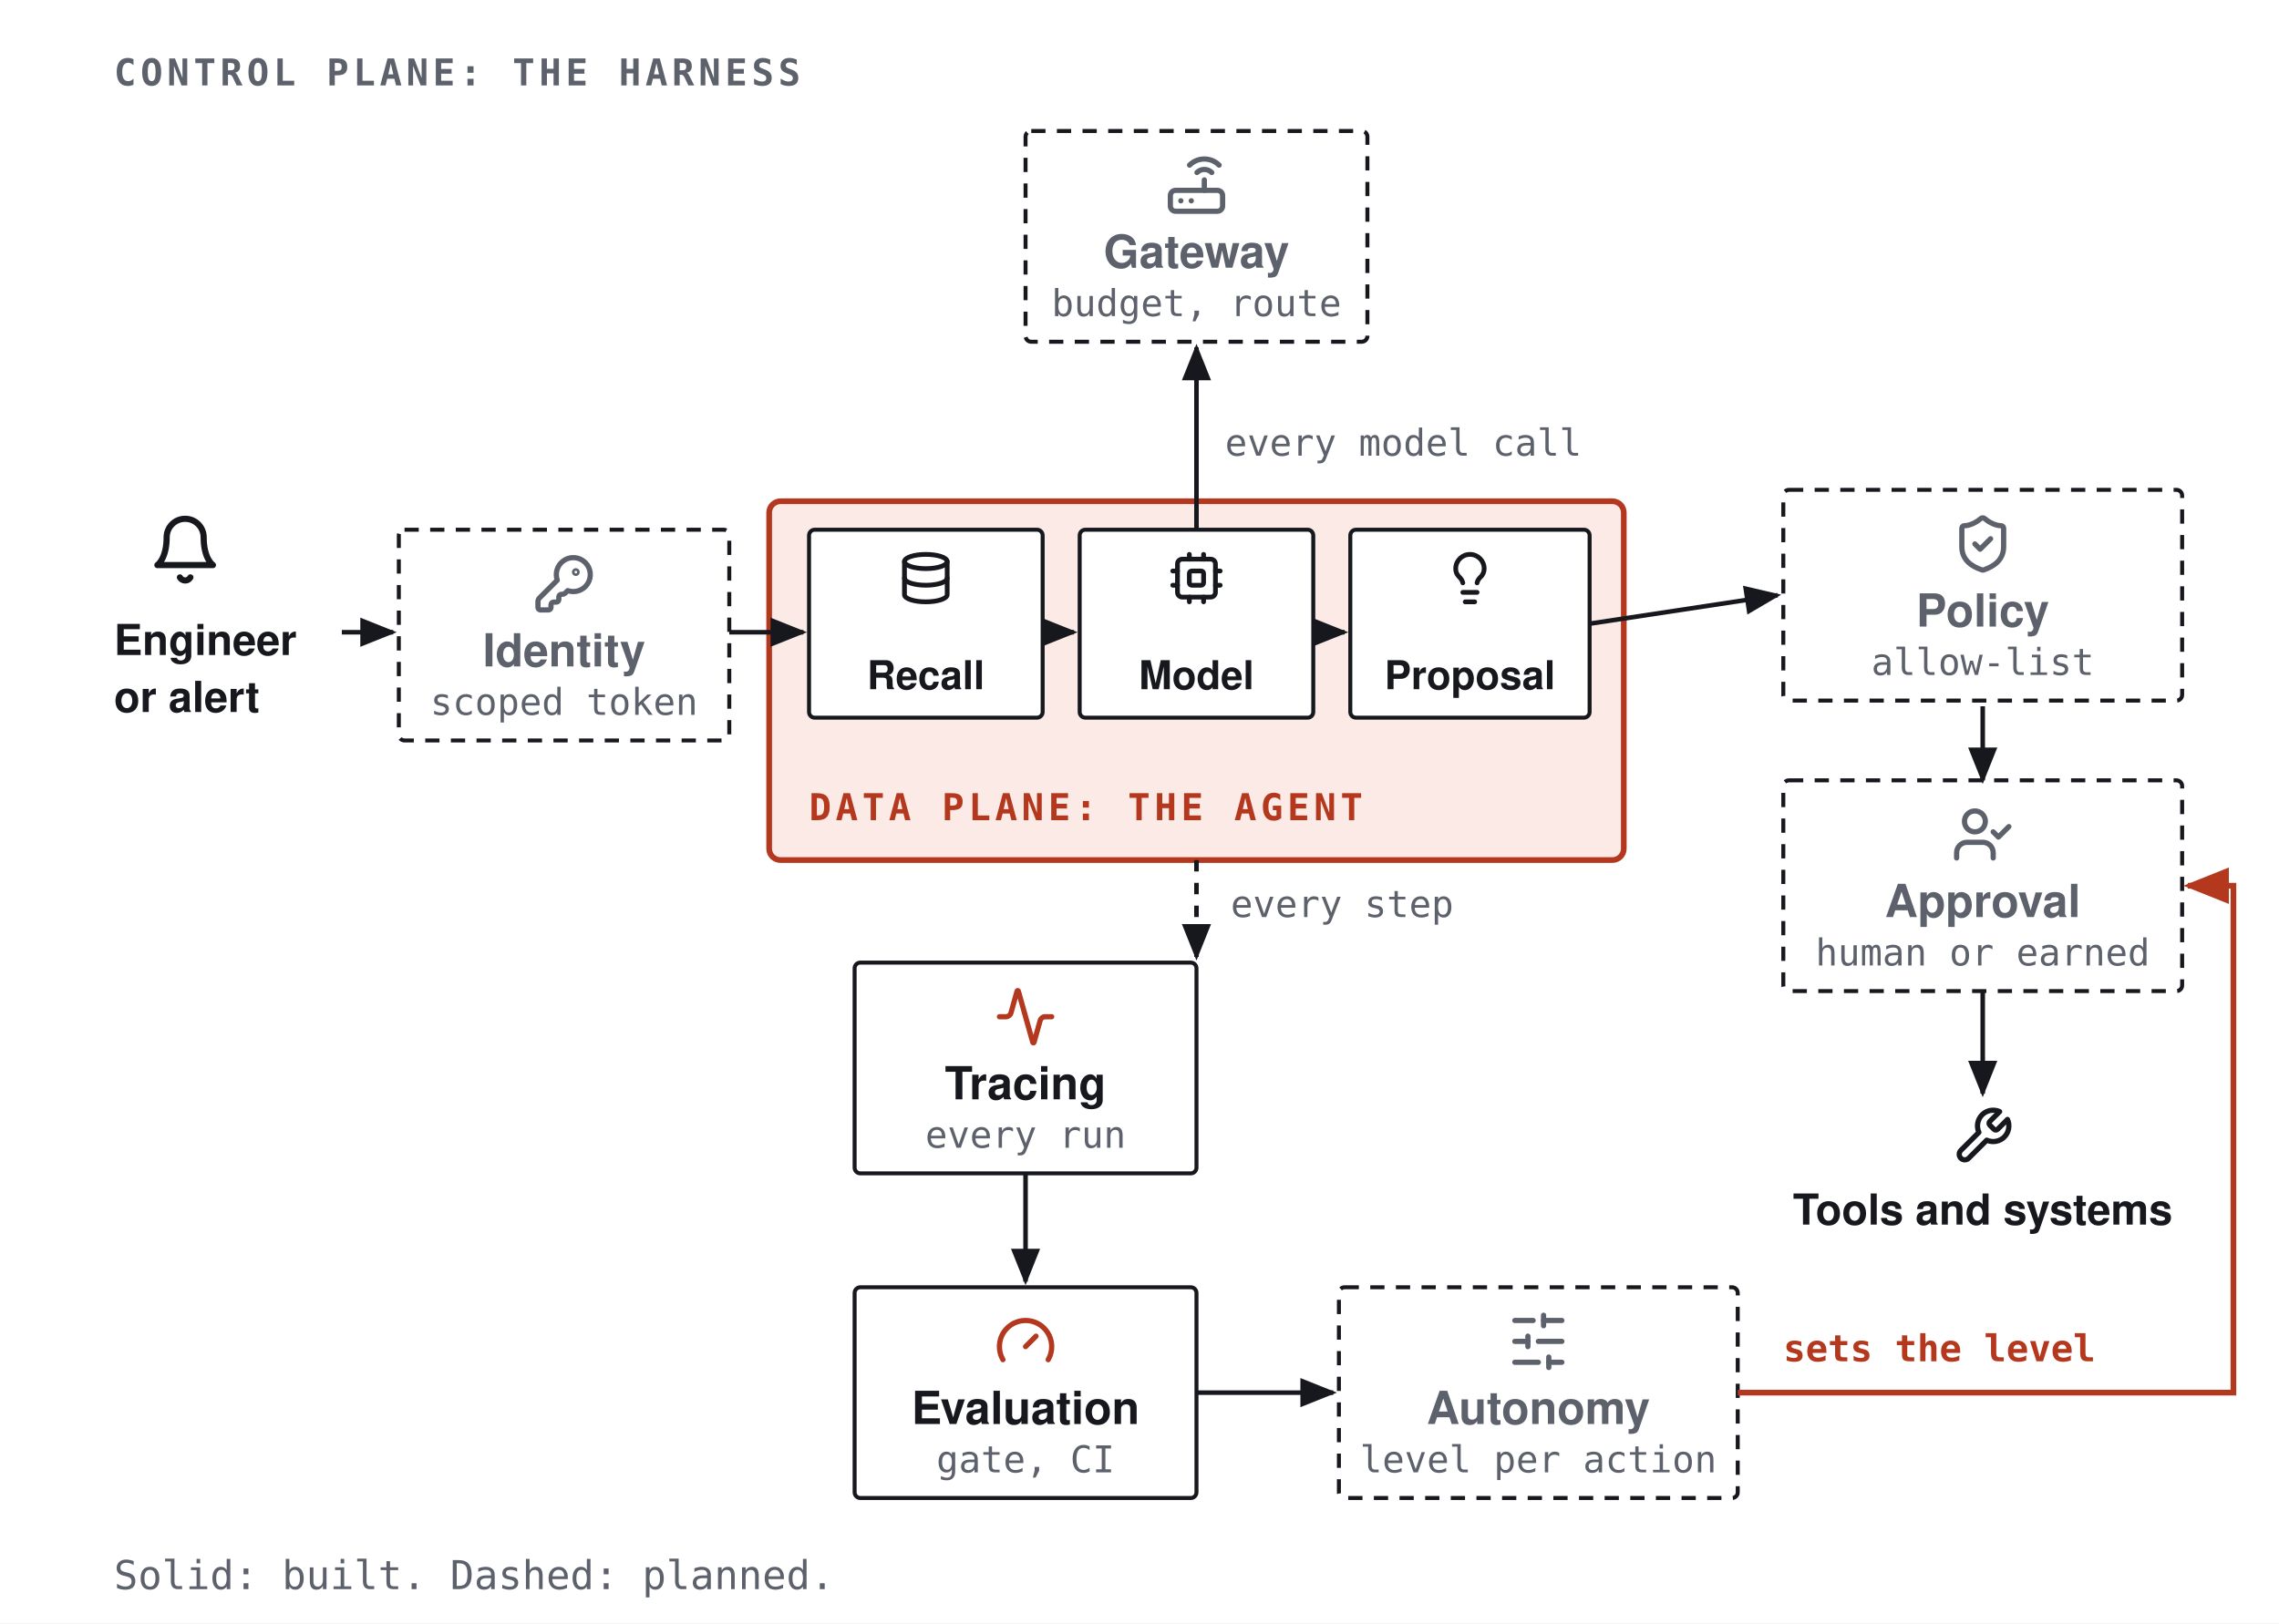
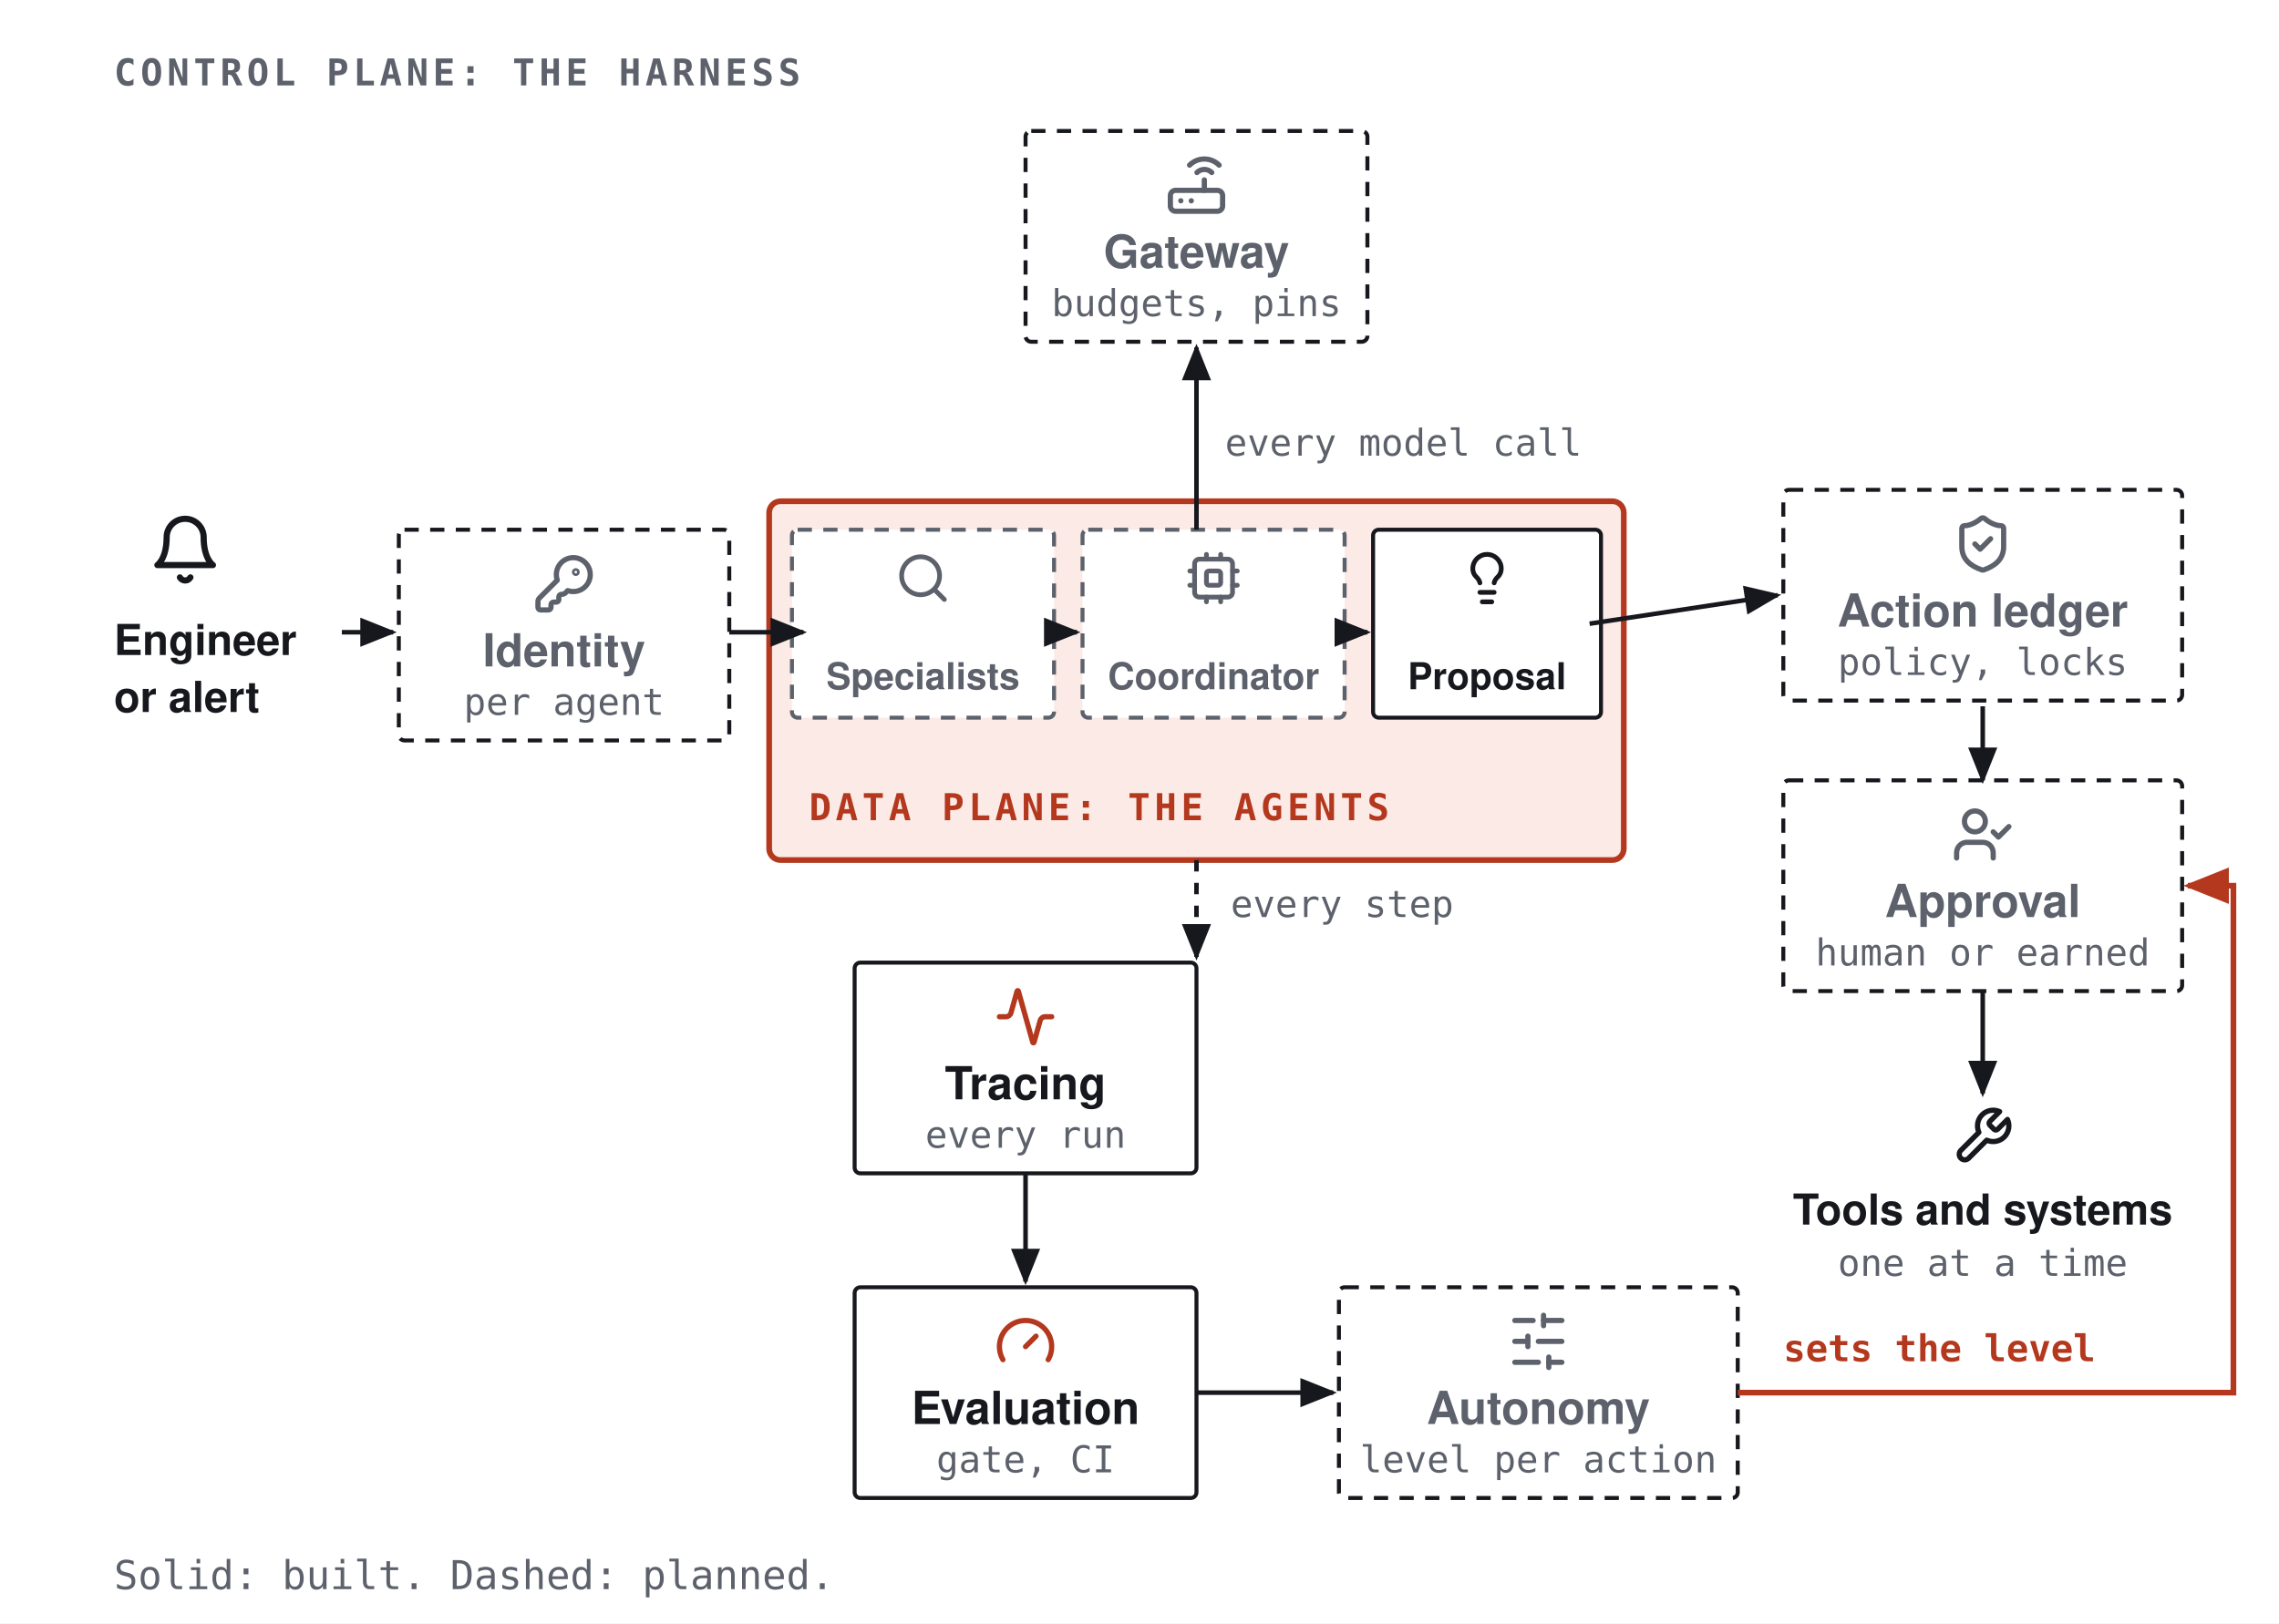
- <svg xmlns="http://www.w3.org/2000/svg" viewBox="0 0 800 570" width="800" height="570" role="img" aria-label="The two planes. The data plane is the agent: recall, model reasoning and a proposed action. The control plane is the harness, a checkpoint on every path in and out of it. An identity broker issues a scoped token per call. Every model call goes through a gateway. A proposed action passes policy, then approval, before it reaches tools and systems. Every step is traced, traces feed evaluation, and evaluation sets the autonomy level of each action class, which approval applies. Tracing and evaluation are built; the other checkpoints are planned.">
+ <svg xmlns="http://www.w3.org/2000/svg" viewBox="0 0 800 570" width="800" height="570" role="img" aria-label="The two planes. The data plane is the agents: read-only specialists investigate in parallel, a coordinator merges their findings and proposes one action. The control plane is the harness, a checkpoint on every path in and out of it. An identity broker issues a token per call, scoped to one agent, tool and resource. Every model call goes through a gateway with budgets per agent and per team. Every proposal, from any agent, passes the action ledger, then approval, before it reaches tools and systems, one action at a time. Every step is traced, traces feed evaluation, and evaluation sets the autonomy level of each action class, which approval applies. Tracing and evaluation are built, and so is the proposal; the specialists, the coordinator and the other checkpoints are planned.">
  <defs>
    <marker id="ah" viewBox="0 0 10 10" refX="9" refY="5" markerWidth="8" markerHeight="8" orient="auto">
      <path d="M0,1 L10,5 L0,9 z" fill="#16181D" />
    </marker>
    <marker id="ar" viewBox="0 0 10 10" refX="9" refY="5" markerWidth="8" markerHeight="8" orient="auto">
      <path d="M0,1 L10,5 L0,9 z" fill="#B4381E" />
    </marker>
  </defs>
  <rect width="800" height="570" fill="#FFFFFF" />
  <text x="40" y="30" font-family="Menlo, 'SF Mono', Consolas, monospace" font-size="13" fill="#5C616B" font-weight="700" text-anchor="start" letter-spacing="1.5">CONTROL PLANE: THE HARNESS</text>
  <rect x="270" y="176" width="300" height="126" rx="4" fill="#FBEAE5" stroke="#B4381E" stroke-width="2" />
-   <text x="284" y="288" font-family="Menlo, 'SF Mono', Consolas, monospace" font-size="13" fill="#B4381E" font-weight="700" text-anchor="start" letter-spacing="1.5">DATA PLANE: THE AGENT</text>
-   <rect x="284" y="186" width="82" height="66" rx="2" fill="#FFFFFF" stroke="#16181D" stroke-width="1.4" />
-   <g transform="translate(315.0,193) scale(0.833)" fill="none" stroke="#16181D" stroke-width="2" stroke-linecap="round" stroke-linejoin="round">
-     <ellipse cx="12" cy="5" rx="9" ry="3" />
-     <path d="M3 5V19A9 3 0 0 0 21 19V5" />
-     <path d="M3 12A9 3 0 0 0 21 12" />
+   <text x="284" y="288" font-family="Menlo, 'SF Mono', Consolas, monospace" font-size="13" fill="#B4381E" font-weight="700" text-anchor="start" letter-spacing="1.5">DATA PLANE: THE AGENTS</text>
+   <rect x="278" y="186" width="92" height="66" rx="2" fill="#FFFFFF" stroke="#5C616B" stroke-width="1.4" stroke-dasharray="5 4" />
+   <g transform="translate(314.0,193) scale(0.833)" fill="none" stroke="#5C616B" stroke-width="2" stroke-linecap="round" stroke-linejoin="round">
+     <circle cx="11" cy="11" r="8" />
+     <path d="m21 21-4.3-4.3" />
  </g>
-   <text x="325.0" y="242" font-family="'Helvetica Neue', Helvetica, Arial, sans-serif" font-size="14" fill="#16181D" font-weight="700" text-anchor="middle">Recall</text>
-   <rect x="379" y="186" width="82" height="66" rx="2" fill="#FFFFFF" stroke="#16181D" stroke-width="1.4" />
-   <g transform="translate(410.0,193) scale(0.833)" fill="none" stroke="#16181D" stroke-width="2" stroke-linecap="round" stroke-linejoin="round">
+   <text x="324.0" y="242" font-family="'Helvetica Neue', Helvetica, Arial, sans-serif" font-size="13" fill="#5C616B" font-weight="700" text-anchor="middle">Specialists</text>
+   <rect x="380" y="186" width="92" height="66" rx="2" fill="#FFFFFF" stroke="#5C616B" stroke-width="1.4" stroke-dasharray="5 4" />
+   <g transform="translate(416.0,193) scale(0.833)" fill="none" stroke="#5C616B" stroke-width="2" stroke-linecap="round" stroke-linejoin="round">
    <rect width="16" height="16" x="4" y="4" rx="2" />
    <rect width="6" height="6" x="9" y="9" rx="1" />
    <path d="M15 2v2" />
    <path d="M15 20v2" />
    <path d="M2 15h2" />
    <path d="M2 9h2" />
    <path d="M20 15h2" />
    <path d="M20 9h2" />
    <path d="M9 2v2" />
    <path d="M9 20v2" />
  </g>
-   <text x="420.0" y="242" font-family="'Helvetica Neue', Helvetica, Arial, sans-serif" font-size="14" fill="#16181D" font-weight="700" text-anchor="middle">Model</text>
-   <rect x="474" y="186" width="84" height="66" rx="2" fill="#FFFFFF" stroke="#16181D" stroke-width="1.4" />
-   <g transform="translate(506.0,193) scale(0.833)" fill="none" stroke="#16181D" stroke-width="2" stroke-linecap="round" stroke-linejoin="round">
+   <text x="426.0" y="242" font-family="'Helvetica Neue', Helvetica, Arial, sans-serif" font-size="13" fill="#5C616B" font-weight="700" text-anchor="middle">Coordinator</text>
+   <rect x="482" y="186" width="80" height="66" rx="2" fill="#FFFFFF" stroke="#16181D" stroke-width="1.4" />
+   <g transform="translate(512.0,193) scale(0.833)" fill="none" stroke="#16181D" stroke-width="2" stroke-linecap="round" stroke-linejoin="round">
    <path d="M15 14c.2-1 .7-1.7 1.5-2.5 1-.9 1.5-2.2 1.5-3.5A6 6 0 0 0 6 8c0 1 .2 2.2 1.5 3.5.7.7 1.3 1.5 1.5 2.5" />
    <path d="M9 18h6" />
    <path d="M10 22h4" />
  </g>
-   <text x="516.0" y="242" font-family="'Helvetica Neue', Helvetica, Arial, sans-serif" font-size="14" fill="#16181D" font-weight="700" text-anchor="middle">Proposal</text>
-   <path d="M366,222 L377,222" fill="none" stroke="#16181D" stroke-width="1.6" marker-end="url(#ah)" />
-   <path d="M461,222 L472,222" fill="none" stroke="#16181D" stroke-width="1.6" marker-end="url(#ah)" />
+   <text x="522.0" y="242" font-family="'Helvetica Neue', Helvetica, Arial, sans-serif" font-size="13" fill="#16181D" font-weight="700" text-anchor="middle">Proposal</text>
+   <path d="M370,222 L378,222" fill="none" stroke="#16181D" stroke-width="1.6" marker-end="url(#ah)" />
+   <path d="M472,222 L480,222" fill="none" stroke="#16181D" stroke-width="1.6" marker-end="url(#ah)" />
  <g transform="translate(52,180) scale(1.083)" fill="none" stroke="#16181D" stroke-width="2" stroke-linecap="round" stroke-linejoin="round">
    <path d="M6 8a6 6 0 0 1 12 0c0 7 3 9 3 9H3s3-2 3-9" />
    <path d="M10.3 21a1.94 1.94 0 0 0 3.4 0" />
  </g>
  <text x="40" y="230" font-family="'Helvetica Neue', Helvetica, Arial, sans-serif" font-size="15" fill="#16181D" font-weight="700" text-anchor="start">Engineer</text>
  <text x="40" y="250" font-family="'Helvetica Neue', Helvetica, Arial, sans-serif" font-size="15" fill="#16181D" font-weight="700" text-anchor="start">or alert</text>
  <path d="M120,222 L138,222" fill="none" stroke="#16181D" stroke-width="1.6" marker-end="url(#ah)" />
  <rect x="140" y="186" width="116" height="74" rx="2" fill="#FFFFFF" stroke="#16181D" stroke-width="1.4" stroke-dasharray="5 4" />
  <text x="198.0" y="210" font-family="Menlo, 'SF Mono', Consolas, monospace" font-size="13" fill="#5C616B" font-weight="400" text-anchor="middle" letter-spacing="1.2" />
  <text x="198.0" y="238" font-family="'Helvetica Neue', Helvetica, Arial, sans-serif" font-size="21" fill="#16181D" font-weight="700" text-anchor="middle" />
  <text x="198.0" y="262" font-family="Menlo, 'SF Mono', Consolas, monospace" font-size="13" fill="#5C616B" font-weight="400" text-anchor="middle" />
  <g transform="translate(187.0,194) scale(0.917)" fill="none" stroke="#5C616B" stroke-width="2" stroke-linecap="round" stroke-linejoin="round">
    <path d="M2.586 17.414A2 2 0 0 0 2 18.828V21a1 1 0 0 0 1 1h3a1 1 0 0 0 1-1v-1a1 1 0 0 1 1-1h1a1 1 0 0 0 1-1v-1a1 1 0 0 1 1-1h.172a2 2 0 0 0 1.414-.586l.814-.814a6.5 6.5 0 1 0-4-4z" />
    <circle cx="16.5" cy="7.5" r=".5" />
  </g>
  <text x="198.0" y="234" font-family="'Helvetica Neue', Helvetica, Arial, sans-serif" font-size="16" fill="#5C616B" font-weight="700" text-anchor="middle">Identity</text>
-   <text x="198.0" y="251" font-family="Menlo, 'SF Mono', Consolas, monospace" font-size="13" fill="#5C616B" font-weight="400" text-anchor="middle">scoped token</text>
+   <text x="198.0" y="251" font-family="Menlo, 'SF Mono', Consolas, monospace" font-size="13" fill="#5C616B" font-weight="400" text-anchor="middle">per agent</text>
  <path d="M256,222 L282,222" fill="none" stroke="#16181D" stroke-width="1.6" marker-end="url(#ah)" />
  <rect x="360" y="46" width="120" height="74" rx="2" fill="#FFFFFF" stroke="#16181D" stroke-width="1.4" stroke-dasharray="5 4" />
  <text x="420.0" y="70" font-family="Menlo, 'SF Mono', Consolas, monospace" font-size="13" fill="#5C616B" font-weight="400" text-anchor="middle" letter-spacing="1.2" />
  <text x="420.0" y="98" font-family="'Helvetica Neue', Helvetica, Arial, sans-serif" font-size="21" fill="#16181D" font-weight="700" text-anchor="middle" />
  <text x="420.0" y="122" font-family="Menlo, 'SF Mono', Consolas, monospace" font-size="13" fill="#5C616B" font-weight="400" text-anchor="middle" />
  <g transform="translate(409.0,54) scale(0.917)" fill="none" stroke="#5C616B" stroke-width="2" stroke-linecap="round" stroke-linejoin="round">
    <rect width="20" height="8" x="2" y="14" rx="2" />
    <path d="M6.01 18H6" />
    <path d="M10.01 18H10" />
    <path d="M15 10v4" />
    <path d="M17.84 7.17a4 4 0 0 0-5.66 0" />
    <path d="M20.66 4.34a8 8 0 0 0-11.31 0" />
  </g>
  <text x="420.0" y="94" font-family="'Helvetica Neue', Helvetica, Arial, sans-serif" font-size="16" fill="#5C616B" font-weight="700" text-anchor="middle">Gateway</text>
-   <text x="420.0" y="111" font-family="Menlo, 'SF Mono', Consolas, monospace" font-size="13" fill="#5C616B" font-weight="400" text-anchor="middle">budget, route</text>
+   <text x="420.0" y="111" font-family="Menlo, 'SF Mono', Consolas, monospace" font-size="13" fill="#5C616B" font-weight="400" text-anchor="middle">budgets, pins</text>
  <path d="M420,186 L420,122" fill="none" stroke="#16181D" stroke-width="1.6" marker-end="url(#ah)" />
  <text x="430" y="160" font-family="Menlo, 'SF Mono', Consolas, monospace" font-size="13" fill="#5C616B" font-weight="400" text-anchor="start">every model call</text>
  <rect x="626" y="172" width="140" height="74" rx="2" fill="#FFFFFF" stroke="#16181D" stroke-width="1.4" stroke-dasharray="5 4" />
  <text x="696.0" y="196" font-family="Menlo, 'SF Mono', Consolas, monospace" font-size="13" fill="#5C616B" font-weight="400" text-anchor="middle" letter-spacing="1.2" />
  <text x="696.0" y="224" font-family="'Helvetica Neue', Helvetica, Arial, sans-serif" font-size="21" fill="#16181D" font-weight="700" text-anchor="middle" />
  <text x="696.0" y="248" font-family="Menlo, 'SF Mono', Consolas, monospace" font-size="13" fill="#5C616B" font-weight="400" text-anchor="middle" />
  <g transform="translate(685.0,180) scale(0.917)" fill="none" stroke="#5C616B" stroke-width="2" stroke-linecap="round" stroke-linejoin="round">
    <path d="M20 13c0 5-3.5 7.5-7.66 8.95a1 1 0 0 1-.67-.01C7.5 20.5 4 18 4 13V6a1 1 0 0 1 1-1c2 0 4.5-1.2 6.24-2.72a1.17 1.17 0 0 1 1.52 0C14.51 3.81 17 5 19 5a1 1 0 0 1 1 1z" />
    <path d="m9 12 2 2 4-4" />
  </g>
-   <text x="696.0" y="220" font-family="'Helvetica Neue', Helvetica, Arial, sans-serif" font-size="16" fill="#5C616B" font-weight="700" text-anchor="middle">Policy</text>
-   <text x="696.0" y="237" font-family="Menlo, 'SF Mono', Consolas, monospace" font-size="13" fill="#5C616B" font-weight="400" text-anchor="middle">allow-list</text>
+   <text x="696.0" y="220" font-family="'Helvetica Neue', Helvetica, Arial, sans-serif" font-size="16" fill="#5C616B" font-weight="700" text-anchor="middle">Action ledger</text>
+   <text x="696.0" y="237" font-family="Menlo, 'SF Mono', Consolas, monospace" font-size="13" fill="#5C616B" font-weight="400" text-anchor="middle">policy, locks</text>
  <rect x="626" y="274" width="140" height="74" rx="2" fill="#FFFFFF" stroke="#16181D" stroke-width="1.4" stroke-dasharray="5 4" />
  <text x="696.0" y="298" font-family="Menlo, 'SF Mono', Consolas, monospace" font-size="13" fill="#5C616B" font-weight="400" text-anchor="middle" letter-spacing="1.2" />
  <text x="696.0" y="326" font-family="'Helvetica Neue', Helvetica, Arial, sans-serif" font-size="21" fill="#16181D" font-weight="700" text-anchor="middle" />
  <text x="696.0" y="350" font-family="Menlo, 'SF Mono', Consolas, monospace" font-size="13" fill="#5C616B" font-weight="400" text-anchor="middle" />
  <g transform="translate(685.0,282) scale(0.917)" fill="none" stroke="#5C616B" stroke-width="2" stroke-linecap="round" stroke-linejoin="round">
    <path d="M16 21v-2a4 4 0 0 0-4-4H6a4 4 0 0 0-4 4v2" />
    <circle cx="9" cy="7" r="4" />
    <polyline points="16 11 18 13 22 9" />
  </g>
  <text x="696.0" y="322" font-family="'Helvetica Neue', Helvetica, Arial, sans-serif" font-size="16" fill="#5C616B" font-weight="700" text-anchor="middle">Approval</text>
  <text x="696.0" y="339" font-family="Menlo, 'SF Mono', Consolas, monospace" font-size="13" fill="#5C616B" font-weight="400" text-anchor="middle">human or earned</text>
  <path d="M558,219 L624,209" fill="none" stroke="#16181D" stroke-width="1.6" marker-end="url(#ah)" />
  <path d="M696,248 L696,274" fill="none" stroke="#16181D" stroke-width="1.6" marker-end="url(#ah)" />
  <path d="M696,348 L696,384" fill="none" stroke="#16181D" stroke-width="1.6" marker-end="url(#ah)" />
  <g transform="translate(685,388) scale(0.917)" fill="none" stroke="#16181D" stroke-width="2" stroke-linecap="round" stroke-linejoin="round">
    <path d="M14.7 6.3a1 1 0 0 0 0 1.4l1.6 1.6a1 1 0 0 0 1.4 0l3.77-3.77a6 6 0 0 1-7.94 7.94l-6.91 6.91a2.12 2.12 0 0 1-3-3l6.91-6.91a6 6 0 0 1 7.94-7.94l-3.76 3.76z" />
  </g>
  <text x="696" y="430" font-family="'Helvetica Neue', Helvetica, Arial, sans-serif" font-size="15" fill="#16181D" font-weight="700" text-anchor="middle">Tools and systems</text>
+   <text x="696" y="448" font-family="Menlo, 'SF Mono', Consolas, monospace" font-size="13" fill="#5C616B" font-weight="400" text-anchor="middle">one at a time</text>
  <path d="M420,302 L420,336" fill="none" stroke="#16181D" stroke-width="1.6" marker-end="url(#ah)" stroke-dasharray="4 4" />
  <text x="432" y="322" font-family="Menlo, 'SF Mono', Consolas, monospace" font-size="13" fill="#5C616B" font-weight="400" text-anchor="start">every step</text>
  <rect x="300" y="338" width="120" height="74" rx="2" fill="#FFFFFF" stroke="#16181D" stroke-width="1.4" />
  <text x="360.0" y="362" font-family="Menlo, 'SF Mono', Consolas, monospace" font-size="13" fill="#5C616B" font-weight="400" text-anchor="middle" letter-spacing="1.2" />
  <text x="360.0" y="390" font-family="'Helvetica Neue', Helvetica, Arial, sans-serif" font-size="21" fill="#16181D" font-weight="700" text-anchor="middle" />
  <text x="360.0" y="414" font-family="Menlo, 'SF Mono', Consolas, monospace" font-size="13" fill="#5C616B" font-weight="400" text-anchor="middle" />
  <g transform="translate(349.0,346) scale(0.917)" fill="none" stroke="#B4381E" stroke-width="2" stroke-linecap="round" stroke-linejoin="round">
    <path d="M22 12h-2.48a2 2 0 0 0-1.93 1.46l-2.35 8.36a.25.25 0 0 1-.48 0L9.24 2.18a.25.25 0 0 0-.48 0l-2.35 8.36A2 2 0 0 1 4.49 12H2" />
  </g>
  <text x="360.0" y="386" font-family="'Helvetica Neue', Helvetica, Arial, sans-serif" font-size="16" fill="#16181D" font-weight="700" text-anchor="middle">Tracing</text>
  <text x="360.0" y="403" font-family="Menlo, 'SF Mono', Consolas, monospace" font-size="13" fill="#5C616B" font-weight="400" text-anchor="middle">every run</text>
  <rect x="300" y="452" width="120" height="74" rx="2" fill="#FFFFFF" stroke="#16181D" stroke-width="1.4" />
  <text x="360.0" y="476" font-family="Menlo, 'SF Mono', Consolas, monospace" font-size="13" fill="#5C616B" font-weight="400" text-anchor="middle" letter-spacing="1.2" />
  <text x="360.0" y="504" font-family="'Helvetica Neue', Helvetica, Arial, sans-serif" font-size="21" fill="#16181D" font-weight="700" text-anchor="middle" />
  <text x="360.0" y="528" font-family="Menlo, 'SF Mono', Consolas, monospace" font-size="13" fill="#5C616B" font-weight="400" text-anchor="middle" />
  <g transform="translate(349.0,460) scale(0.917)" fill="none" stroke="#B4381E" stroke-width="2" stroke-linecap="round" stroke-linejoin="round">
    <path d="m12 14 4-4" />
    <path d="M3.34 19a10 10 0 1 1 17.32 0" />
  </g>
  <text x="360.0" y="500" font-family="'Helvetica Neue', Helvetica, Arial, sans-serif" font-size="16" fill="#16181D" font-weight="700" text-anchor="middle">Evaluation</text>
  <text x="360.0" y="517" font-family="Menlo, 'SF Mono', Consolas, monospace" font-size="13" fill="#5C616B" font-weight="400" text-anchor="middle">gate, CI</text>
  <rect x="470" y="452" width="140" height="74" rx="2" fill="#FFFFFF" stroke="#16181D" stroke-width="1.4" stroke-dasharray="5 4" />
  <text x="540.0" y="476" font-family="Menlo, 'SF Mono', Consolas, monospace" font-size="13" fill="#5C616B" font-weight="400" text-anchor="middle" letter-spacing="1.2" />
  <text x="540.0" y="504" font-family="'Helvetica Neue', Helvetica, Arial, sans-serif" font-size="21" fill="#16181D" font-weight="700" text-anchor="middle" />
  <text x="540.0" y="528" font-family="Menlo, 'SF Mono', Consolas, monospace" font-size="13" fill="#5C616B" font-weight="400" text-anchor="middle" />
  <g transform="translate(529.0,460) scale(0.917)" fill="none" stroke="#5C616B" stroke-width="2" stroke-linecap="round" stroke-linejoin="round">
    <line x1="21" x2="14" y1="4" y2="4" />
    <line x1="10" x2="3" y1="4" y2="4" />
    <line x1="21" x2="12" y1="12" y2="12" />
    <line x1="8" x2="3" y1="12" y2="12" />
    <line x1="21" x2="16" y1="20" y2="20" />
    <line x1="12" x2="3" y1="20" y2="20" />
    <line x1="14" x2="14" y1="2" y2="6" />
    <line x1="8" x2="8" y1="10" y2="14" />
    <line x1="16" x2="16" y1="18" y2="22" />
  </g>
  <text x="540.0" y="500" font-family="'Helvetica Neue', Helvetica, Arial, sans-serif" font-size="16" fill="#5C616B" font-weight="700" text-anchor="middle">Autonomy</text>
  <text x="540.0" y="517" font-family="Menlo, 'SF Mono', Consolas, monospace" font-size="13" fill="#5C616B" font-weight="400" text-anchor="middle">level per action</text>
  <path d="M360,412 L360,450" fill="none" stroke="#16181D" stroke-width="1.6" marker-end="url(#ah)" />
  <path d="M420,489 L468,489" fill="none" stroke="#16181D" stroke-width="1.6" marker-end="url(#ah)" />
  <path d="M610,489 L784,489 L784,311 L768,311" fill="none" stroke="#B4381E" stroke-width="2" marker-end="url(#ar)" />
  <text x="626" y="478" font-family="Menlo, 'SF Mono', Consolas, monospace" font-size="13" fill="#B4381E" font-weight="700" text-anchor="start">sets the level</text>
  <text x="40" y="558" font-family="Menlo, 'SF Mono', Consolas, monospace" font-size="14" fill="#5C616B" font-weight="400" text-anchor="start">Solid: built. Dashed: planned.</text>
</svg>
